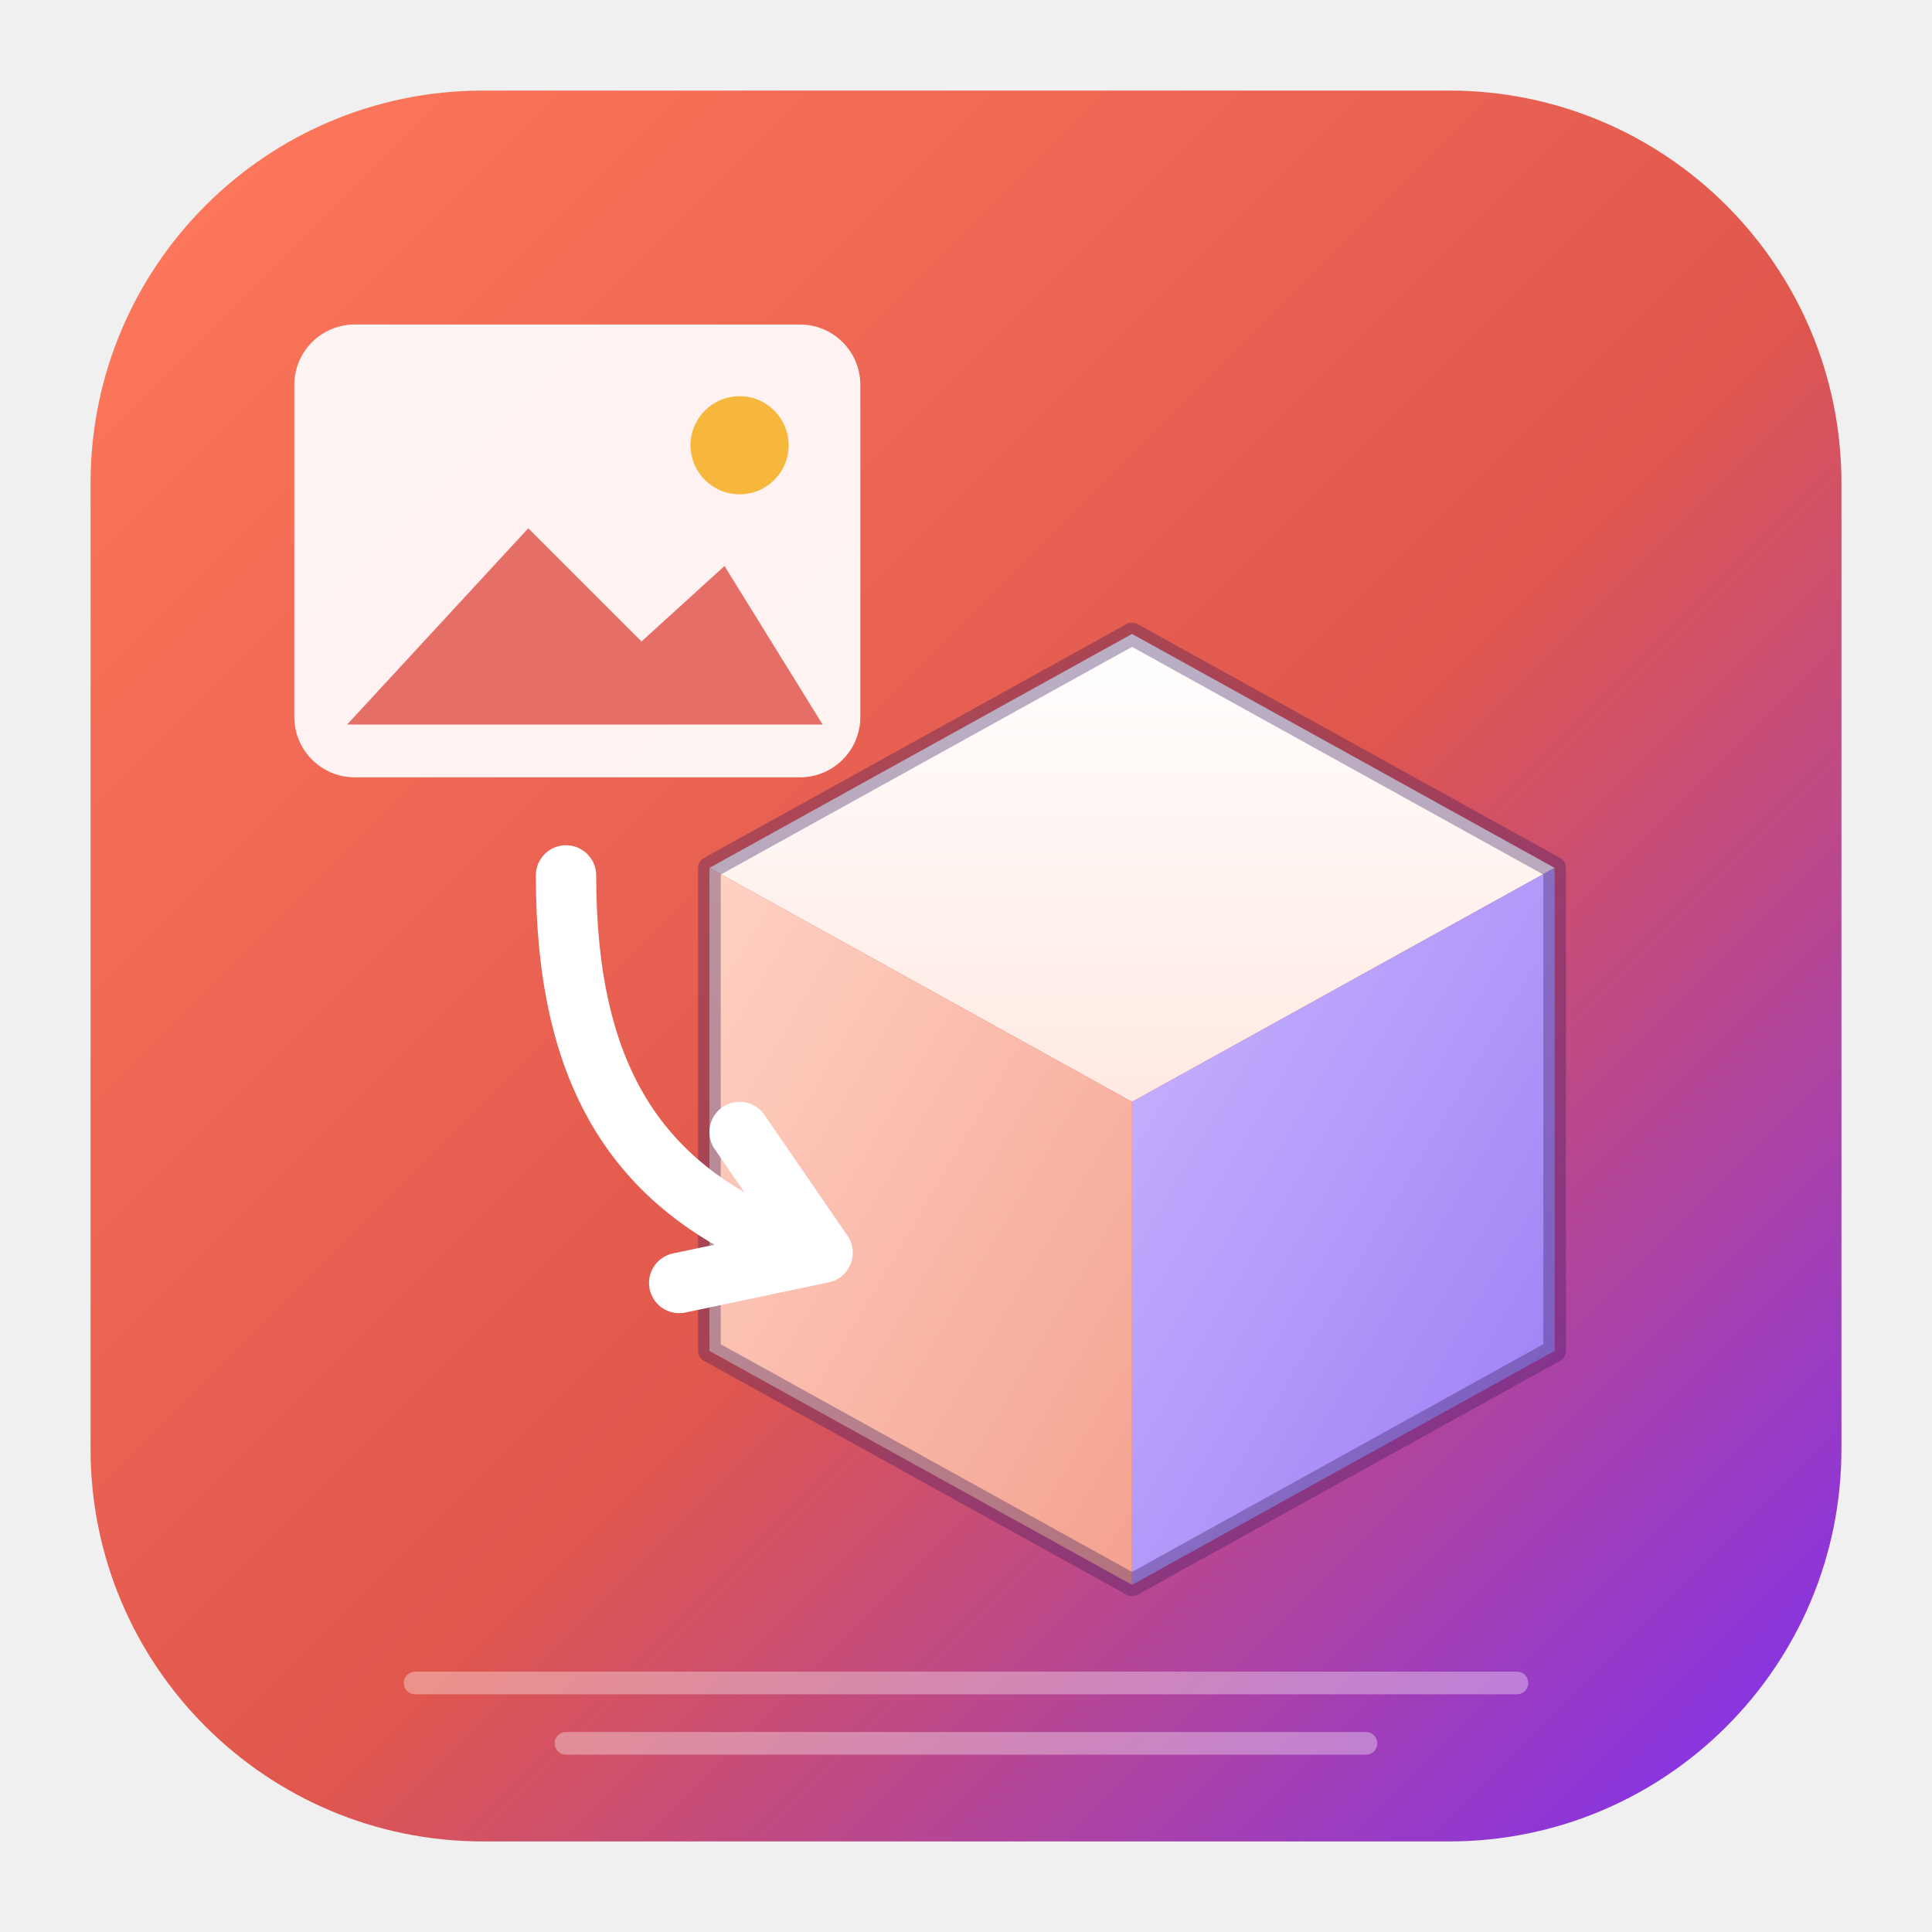
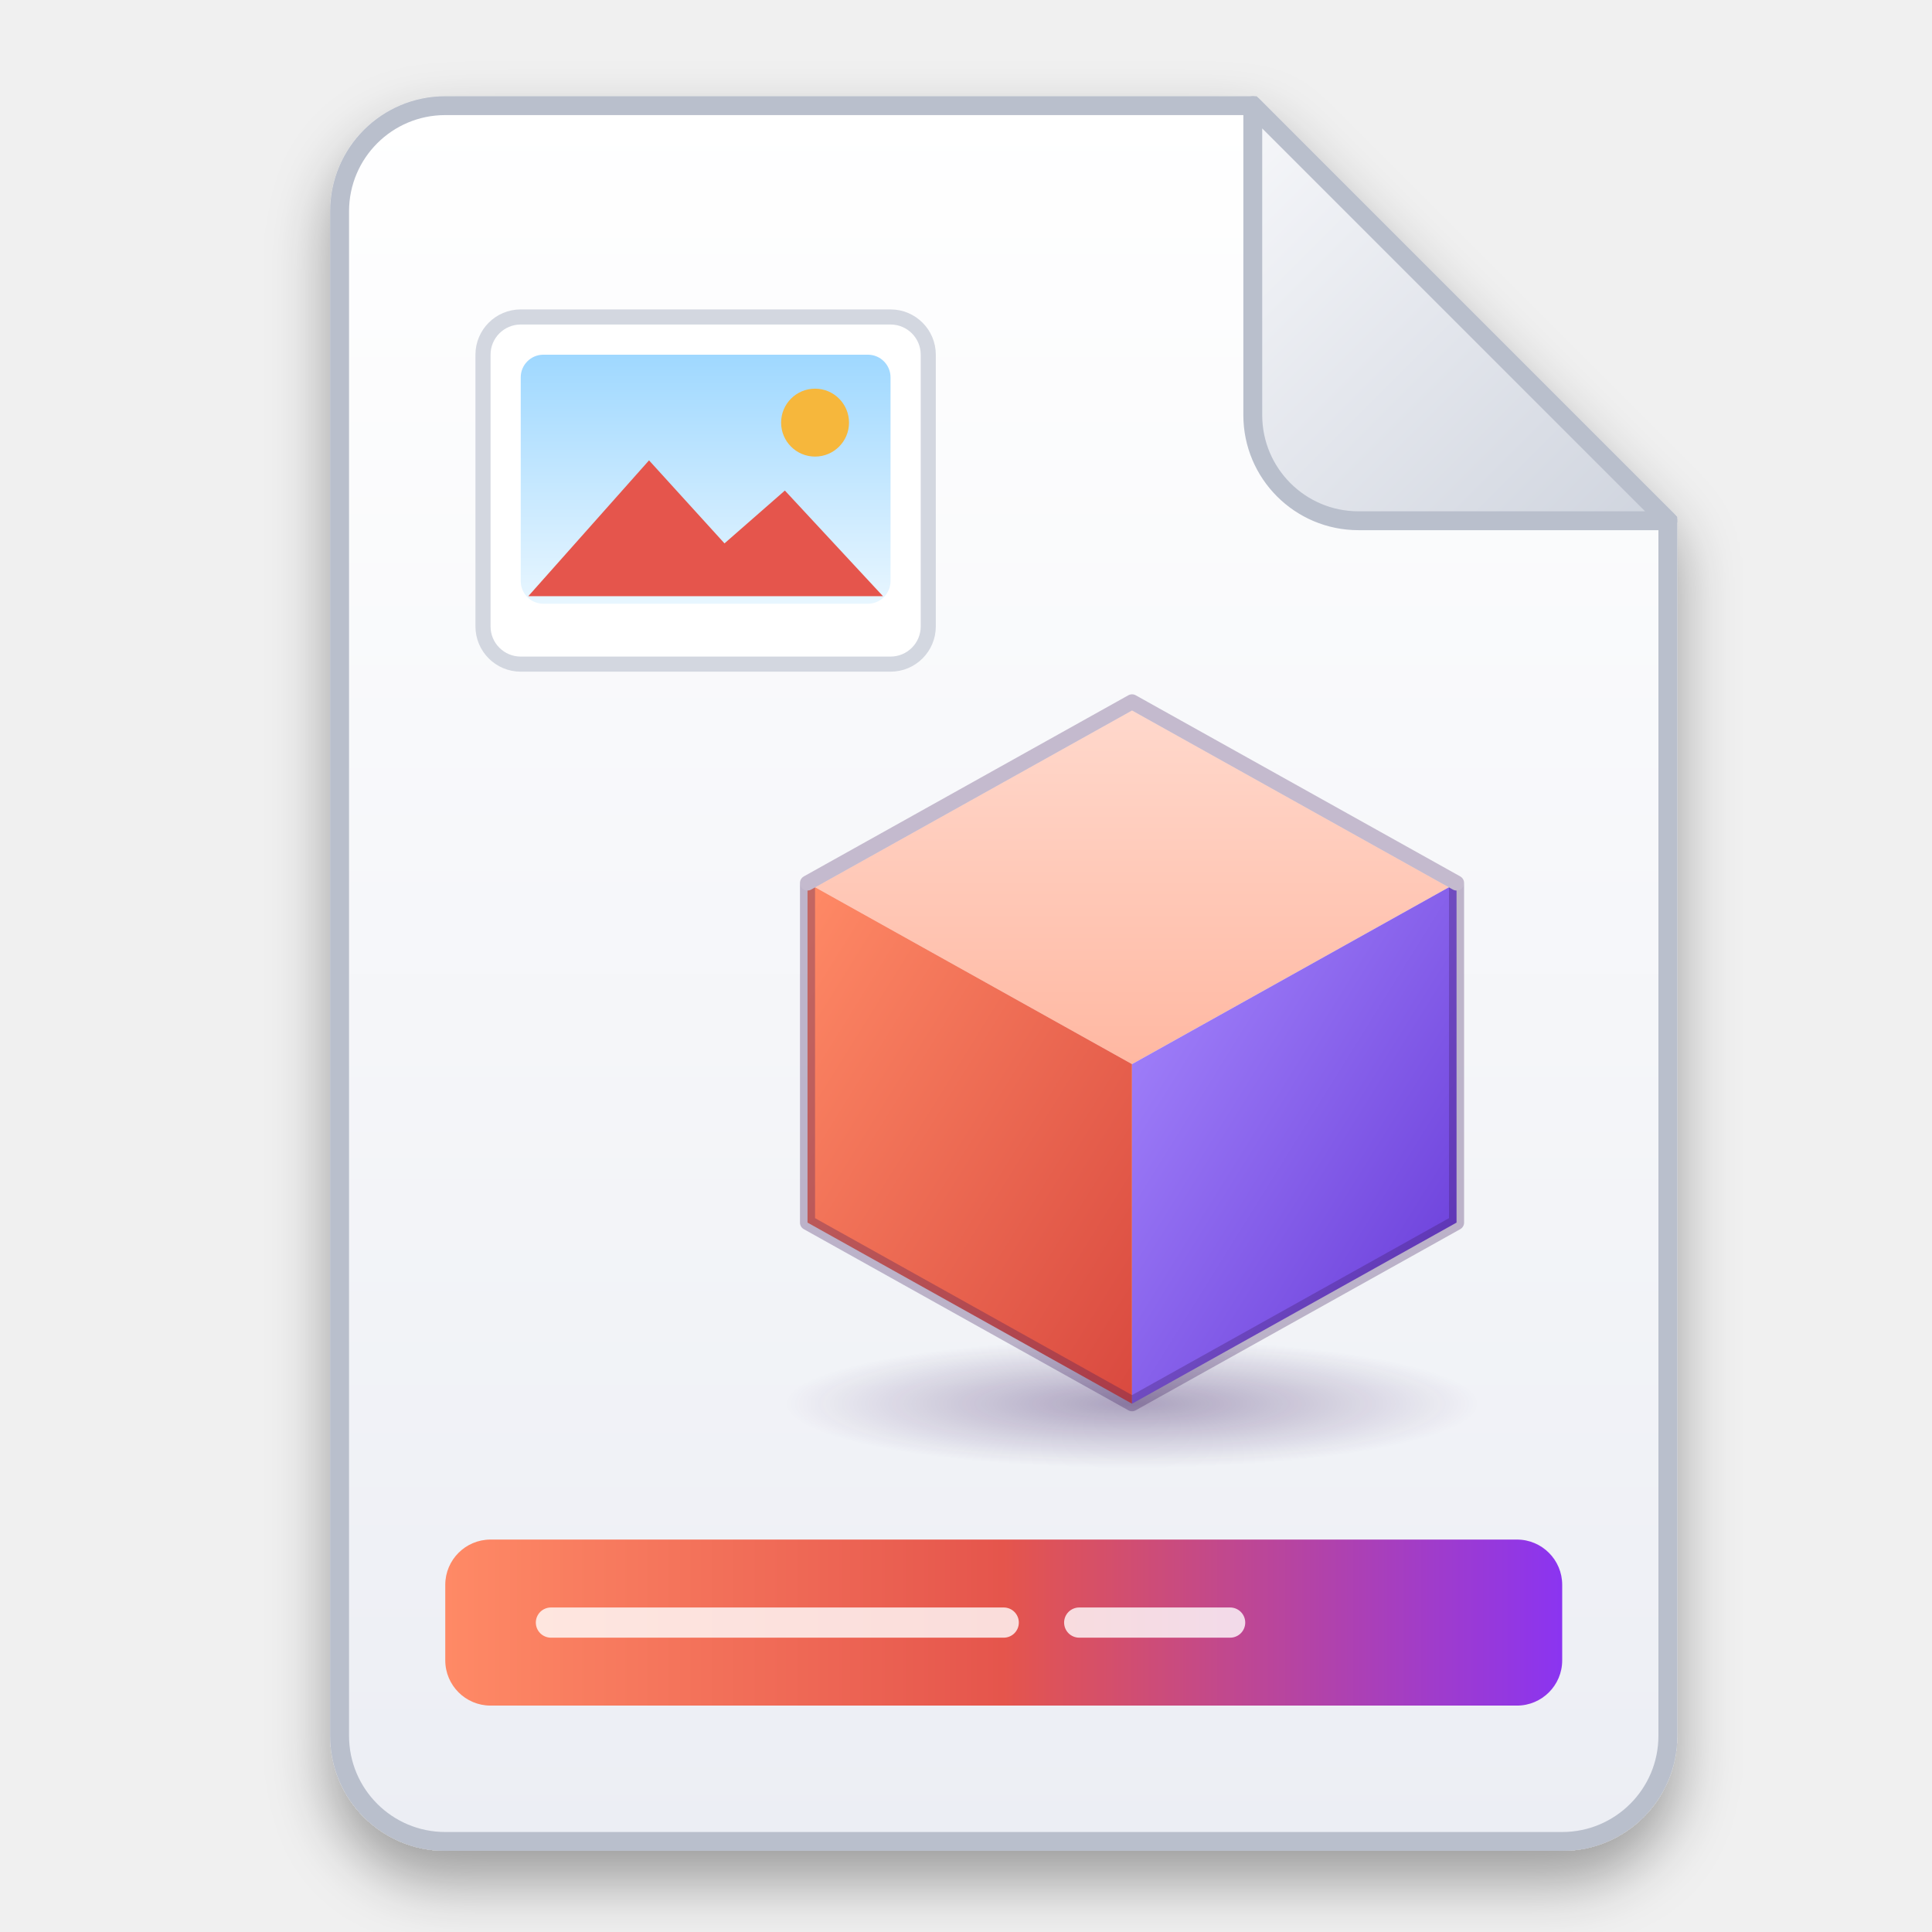
<svg xmlns="http://www.w3.org/2000/svg" viewBox="0 0 512 512" width="512" height="512">
  <defs>
-     <linearGradient id="bg" x1="0" y1="0" x2="1" y2="1">
-       <stop offset="0" stop-color="#ff7a5c" />
-       <stop offset="0.55" stop-color="#e0574d" />
-       <stop offset="1" stop-color="#7b2ff7" />
+     <linearGradient id="paper" x1="0" y1="0" x2="0" y2="1">
+       <stop offset="0" stop-color="#ffffff" />
+       <stop offset="1" stop-color="#eceef4" />
+     </linearGradient>
+     <linearGradient id="fold" x1="0" y1="0" x2="1" y2="1">
+       <stop offset="0" stop-color="#f6f7fa" />
+       <stop offset="1" stop-color="#cfd4de" />
+     </linearGradient>
+     <linearGradient id="band" x1="0" y1="0" x2="1" y2="0">
+       <stop offset="0" stop-color="#ff8a66" />
+       <stop offset="0.5" stop-color="#e5554c" />
+       <stop offset="1" stop-color="#8a34f2" />
    </linearGradient>
    <linearGradient id="top" x1="0" y1="0" x2="0" y2="1">
-       <stop offset="0" stop-color="#ffffff" />
-       <stop offset="1" stop-color="#ffe9e2" />
+       <stop offset="0" stop-color="#ffd9cd" />
+       <stop offset="1" stop-color="#ffb8a2" />
    </linearGradient>
    <linearGradient id="left" x1="0" y1="0" x2="1" y2="1">
-       <stop offset="0" stop-color="#ffd2c4" />
-       <stop offset="1" stop-color="#f4a28f" />
+       <stop offset="0" stop-color="#ff8a66" />
+       <stop offset="1" stop-color="#d9493f" />
    </linearGradient>
    <linearGradient id="right" x1="0" y1="0" x2="1" y2="1">
-       <stop offset="0" stop-color="#c9b6ff" />
-       <stop offset="1" stop-color="#9a7cf4" />
+       <stop offset="0" stop-color="#a98bff" />
+       <stop offset="1" stop-color="#6436d6" />
    </linearGradient>
+     <linearGradient id="photo" x1="0" y1="0" x2="0" y2="1">
+       <stop offset="0" stop-color="#9fd8ff" />
+       <stop offset="1" stop-color="#e8f6ff" />
+     </linearGradient>
+     <radialGradient id="contact" cx="0.5" cy="0.5" r="0.5">
+       <stop offset="0" stop-color="#2a0d55" stop-opacity="0.35" />
+       <stop offset="1" stop-color="#2a0d55" stop-opacity="0" />
+     </radialGradient>
+     <filter id="paperShadow" x="-20%" y="-20%" width="140%" height="140%">
+       <feGaussianBlur in="SourceAlpha" stdDeviation="8" />
+       <feOffset dx="0" dy="8" result="b" />
+       <feComponentTransfer>
+         <feFuncA type="linear" slope="0.35" />
+       </feComponentTransfer>
+       <feMerge>
+         <feMergeNode />
+         <feMergeNode in="SourceGraphic" />
+       </feMerge>
+     </filter>
  </defs>
-   <rect x="24" y="24" width="464" height="464" rx="104" fill="url(#bg)" />
-   <rect x="78" y="86" width="150" height="120" rx="16" fill="#ffffff" opacity="0.92" />
-   <path d="M92 192 140 140l30 30 22-20 26 42z" fill="#e0574d" opacity="0.85" />
-   <circle cx="196" cy="118" r="13" fill="#f6b73c" />
-   <path d="M300 168 412 230 300 292 188 230z" fill="url(#top)" />
-   <path d="M188 230 300 292 300 420 188 358z" fill="url(#left)" />
-   <path d="M412 230 300 292 300 420 412 358z" fill="url(#right)" />
-   <path d="M300 168 412 230 412 358 300 420 188 358 188 230z" fill="none" stroke="#3a1a5c" stroke-opacity="0.35" stroke-width="6" stroke-linejoin="round" />
-   <path d="M150 232c0 52 18 82 58 98" fill="none" stroke="#ffffff" stroke-width="16" stroke-linecap="round" />
-   <path d="m196 300 22 32-38 8" fill="none" stroke="#ffffff" stroke-width="16" stroke-linecap="round" stroke-linejoin="round" />
-   <path d="M110 446h292M150 462h212" stroke="#ffffff" stroke-opacity="0.35" stroke-width="6" stroke-linecap="round" />
+   <g filter="url(#paperShadow)">
+     <path d="M118 28h214l110 110v322a28 28 0 0 1-28 28H118a28 28 0 0 1-28-28V56a28 28 0 0 1 28-28z" fill="url(#paper)" />
+     <path d="M118 28h214l110 110v322a28 28 0 0 1-28 28H118a28 28 0 0 1-28-28V56a28 28 0 0 1 28-28z" fill="none" stroke="#b9bfcc" stroke-width="5" />
+   </g>
+   <path d="M332 28v82a28 28 0 0 0 28 28h82z" fill="url(#fold)" stroke="#b9bfcc" stroke-width="5" stroke-linejoin="round" />
+   <rect x="128" y="84" width="118" height="92" rx="10" fill="#ffffff" stroke="#d3d7e0" stroke-width="4" />
+   <rect x="138" y="94" width="98" height="66" rx="6" fill="url(#photo)" />
+   <path d="M140 158 172 122l20 22 16-14 26 28z" fill="#e5554c" />
+   <circle cx="216" cy="112" r="9" fill="#f6b73c" />
+   <ellipse cx="300" cy="372" rx="92" ry="17" fill="url(#contact)" />
+   <path d="M300 186 386 234 300 282 214 234z" fill="url(#top)" />
+   <path d="M214 234 300 282 300 372 214 324z" fill="url(#left)" />
+   <path d="M386 234 300 282 300 372 386 324z" fill="url(#right)" />
+   <path d="M214 234 300 186 386 234" fill="none" stroke="#ffffff" stroke-width="4" stroke-linejoin="round" stroke-linecap="round" />
+   <path d="M300 186 386 234 386 324 300 372 214 324 214 234z" fill="none" stroke="#3a1a5c" stroke-opacity="0.3" stroke-width="4" stroke-linejoin="round" />
+   <rect x="118" y="408" width="296" height="44" rx="12" fill="url(#band)" />
+   <path d="M146 430h120M286 430h40" stroke="#ffffff" stroke-opacity="0.8" stroke-width="8" stroke-linecap="round" />
</svg>
